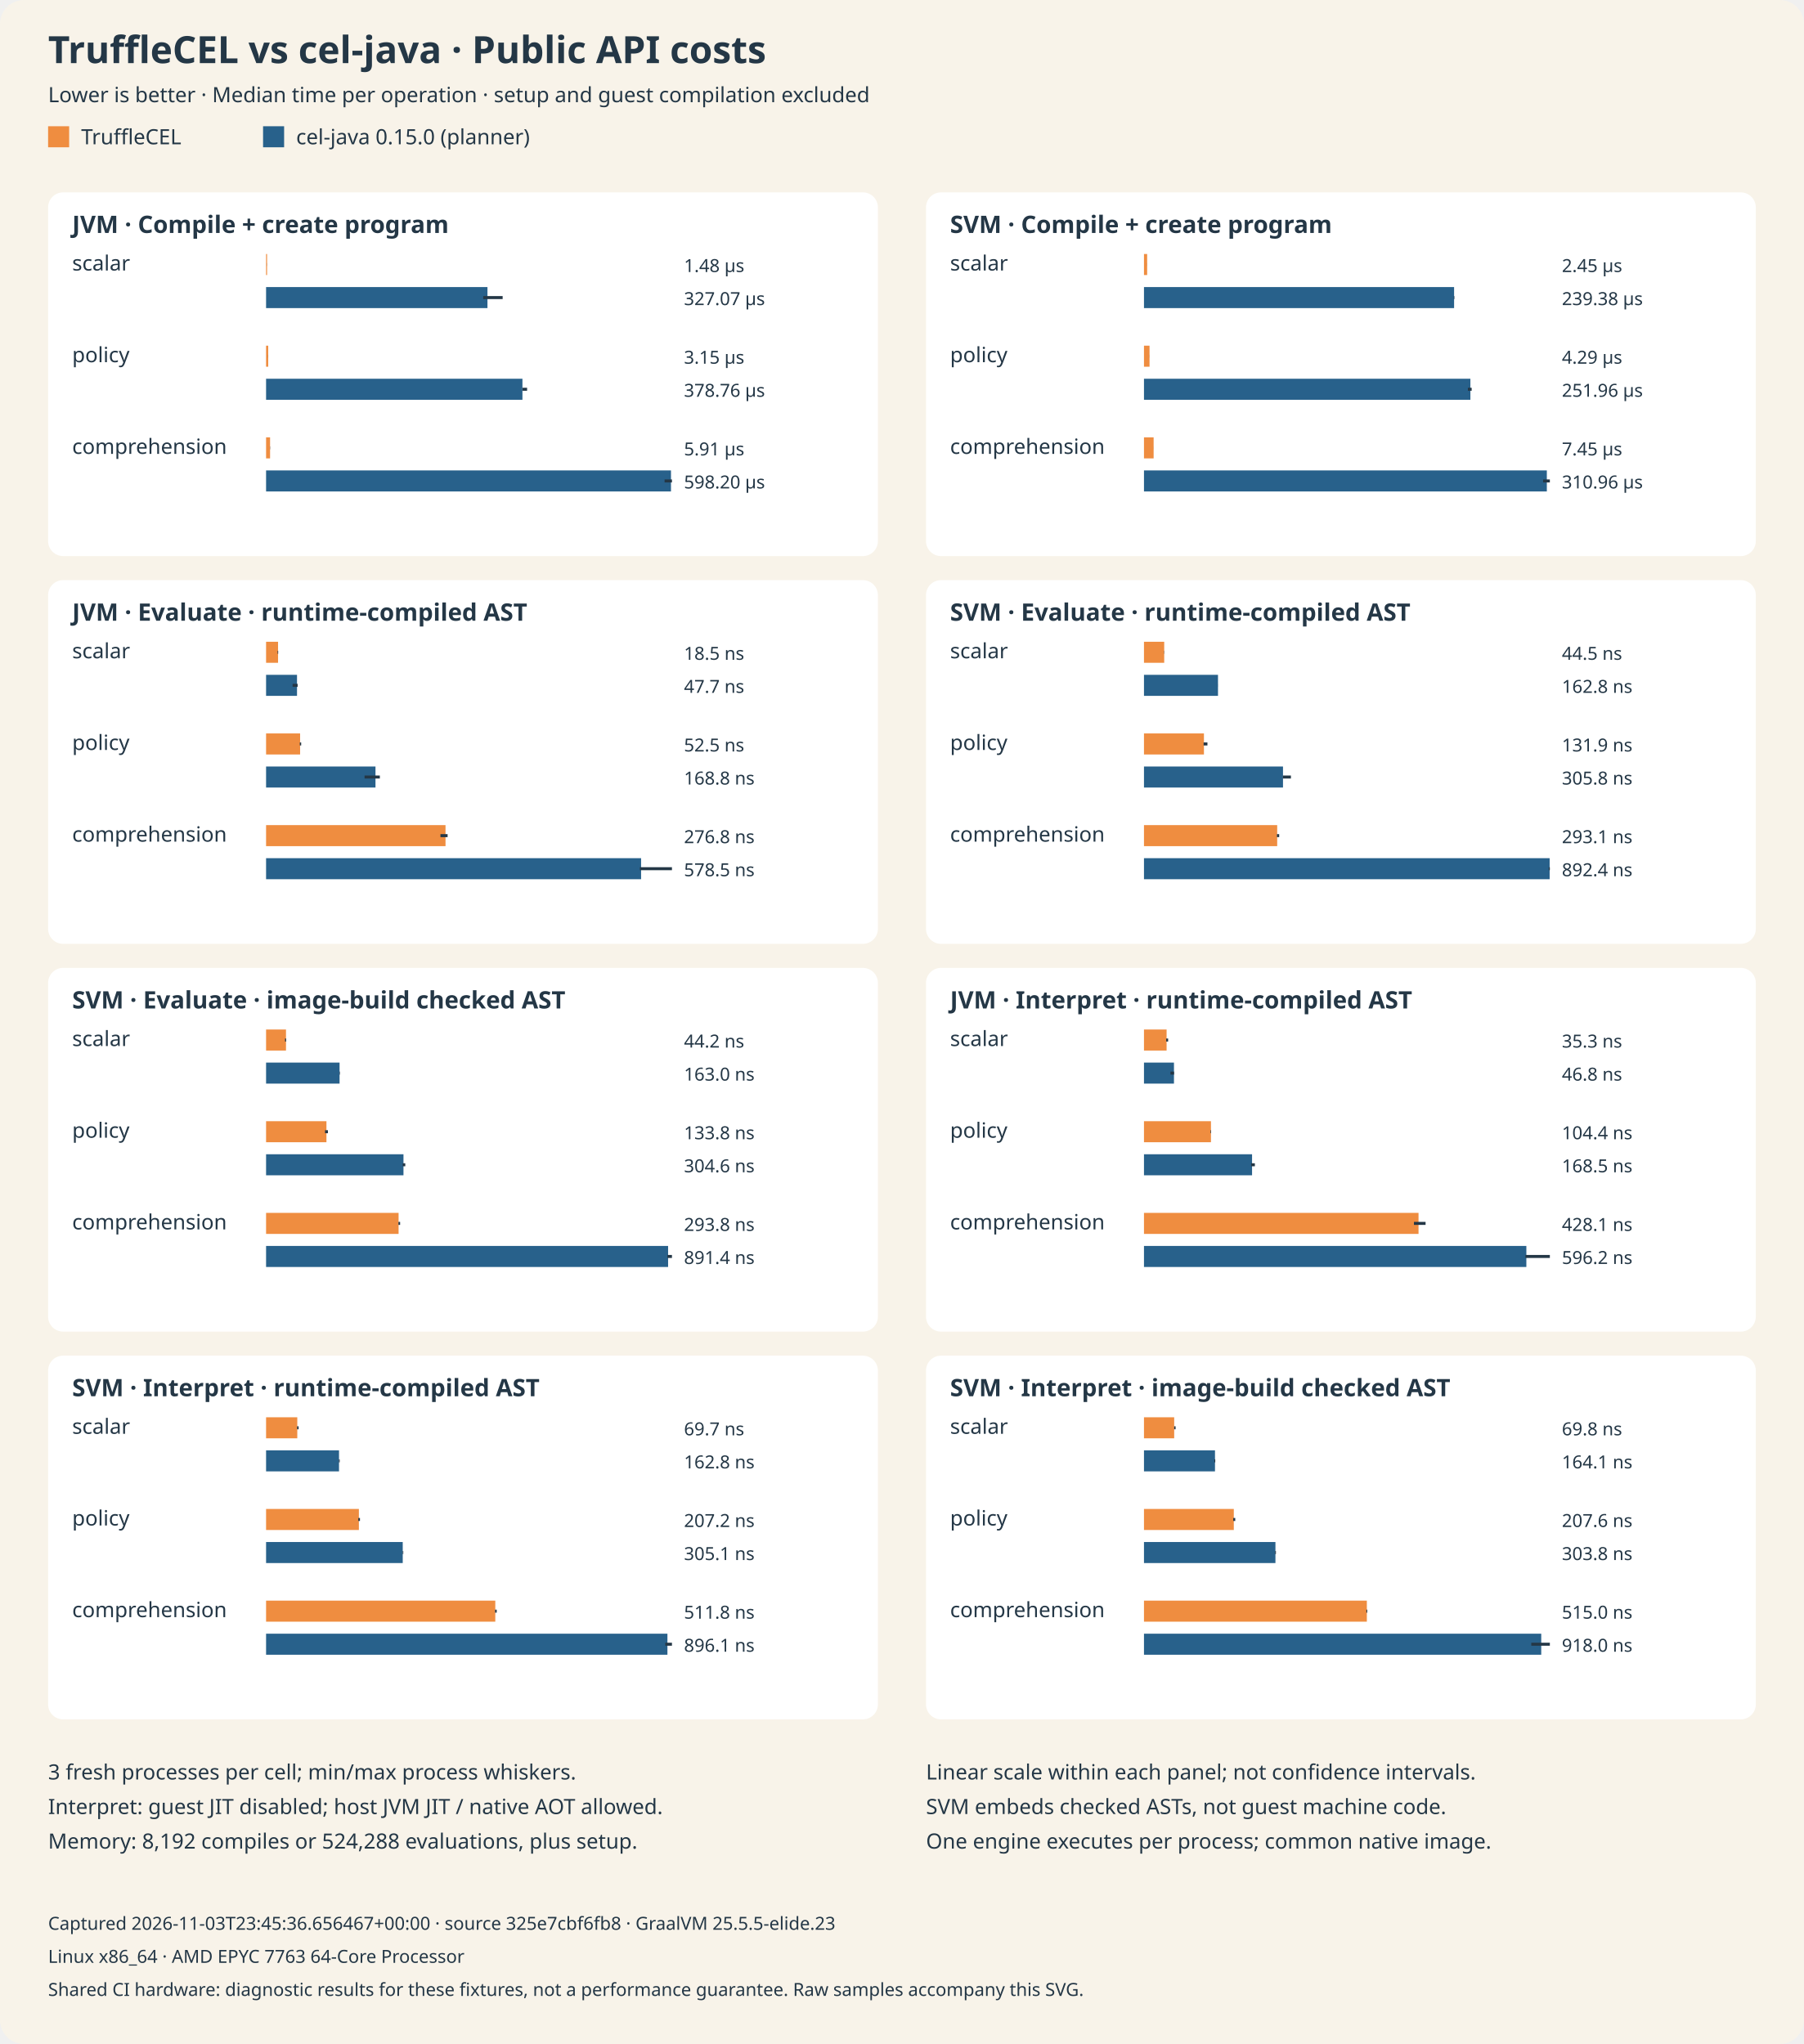
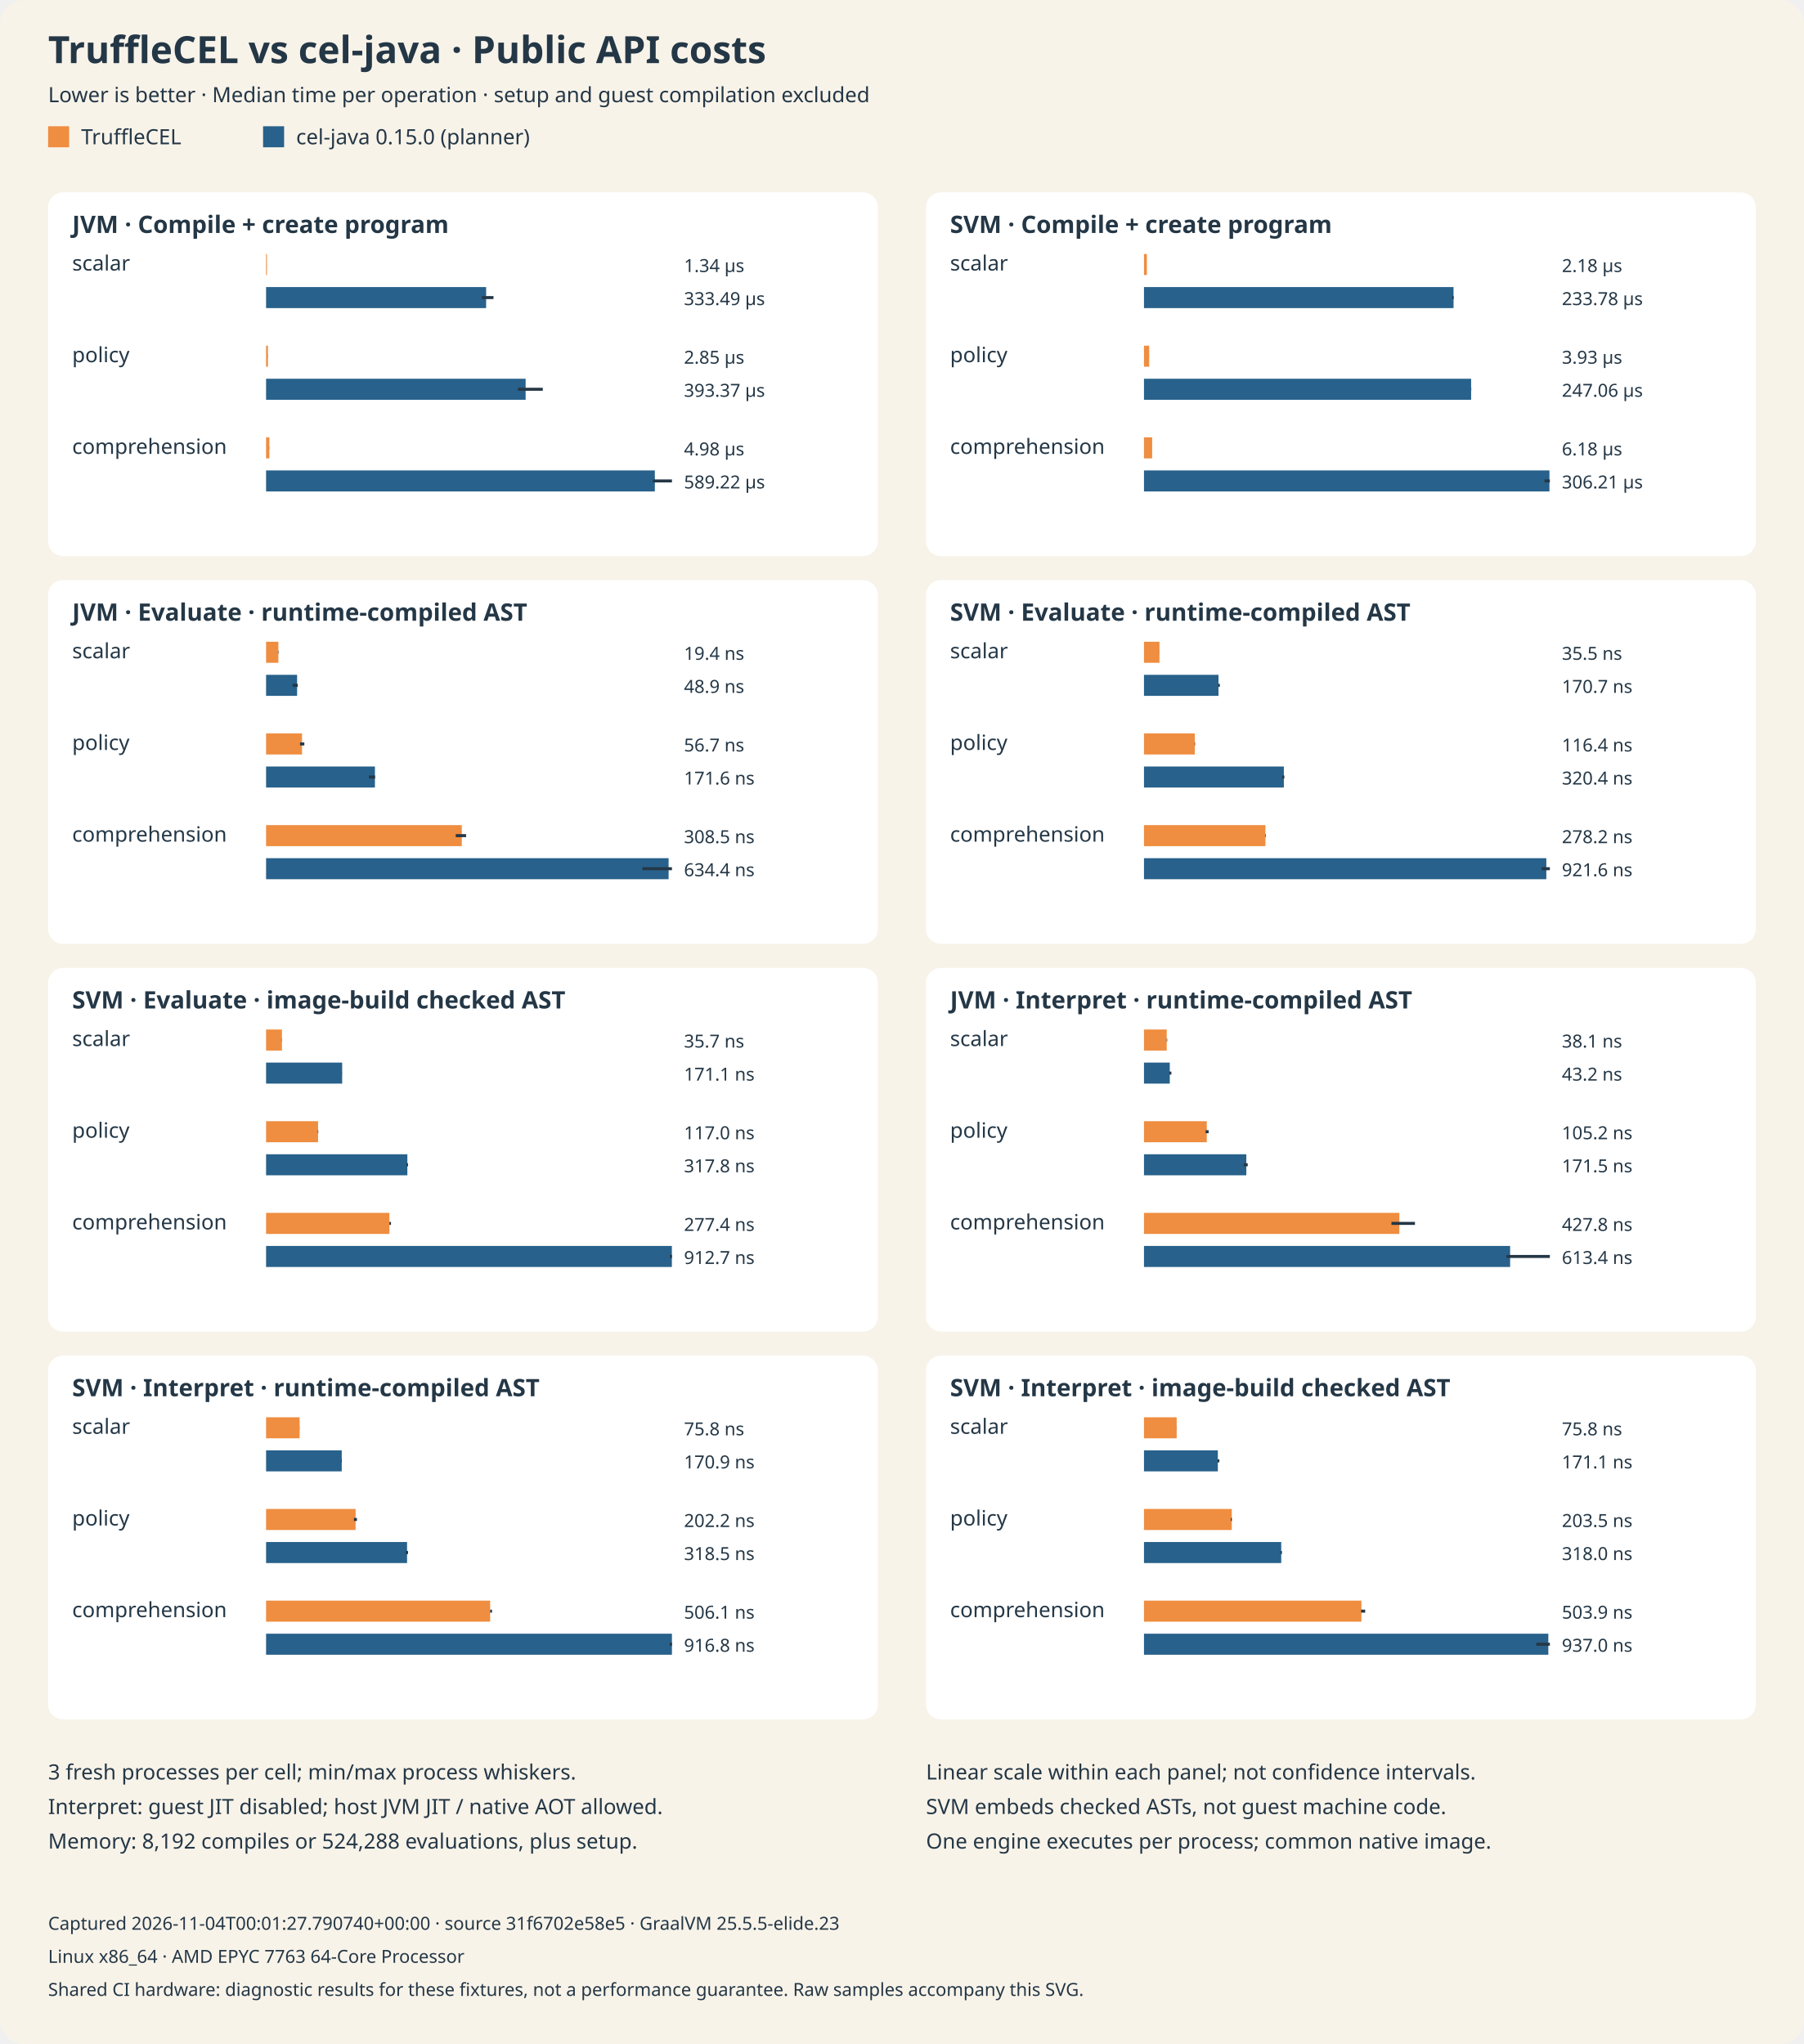
<svg xmlns="http://www.w3.org/2000/svg" width="1200" height="1360" viewBox="0 0 1200 1360" role="img" aria-labelledby="title desc">
  <rect width="1200" height="1360" rx="16" fill="#f8f3e9" />
  <style>text{font-family:system-ui,sans-serif;fill:#243746}.heading{font-size:25px;font-weight:700}.label{font-size:14px}.small{font-size:12px}.panel{font-size:16px;font-weight:650}</style>
  <text x="32" y="42" class="heading">TruffleCEL vs cel-java · Public API costs</text>
  <text x="32" y="68" class="label">Lower is better · Median time per operation · setup and guest compilation excluded</text>
  <rect x="32" y="84" width="14" height="14" fill="#ef8d40" />
  <text x="54" y="96" class="label">TruffleCEL</text>
  <rect x="175" y="84" width="14" height="14" fill="#28618b" />
  <text x="197" y="96" class="label">cel-java 0.15.0 (planner)</text>
  <rect x="32" y="128" width="552" height="242" rx="10" fill="white" />
  <text x="48" y="155" class="panel">JVM · Compile + create program</text>
  <text x="48" y="180" class="label">scalar</text>
-   <rect x="177" y="169" width="0.66" height="14" fill="#ef8d40" />
-   <path d="M177.63,176 H177.69" stroke="#243746" stroke-width="2" />
-   <text x="455.00" y="181" class="small">1.48 µs</text>
-   <rect x="177" y="191" width="147.27" height="14" fill="#28618b" />
-   <path d="M321.45,198 H334.37" stroke="#243746" stroke-width="2" />
-   <text x="455.00" y="203" class="small">327.07 µs</text>
+   <rect x="177" y="169" width="0.59" height="14" fill="#ef8d40" />
+   <path d="M177.58,176 H177.61" stroke="#243746" stroke-width="2" />
+   <text x="455.00" y="181" class="small">1.34 µs</text>
+   <rect x="177" y="191" width="146.38" height="14" fill="#28618b" />
+   <path d="M320.53,198 H328.28" stroke="#243746" stroke-width="2" />
+   <text x="455.00" y="203" class="small">333.49 µs</text>
  <text x="48" y="241" class="label">policy</text>
-   <rect x="177" y="230" width="1.42" height="14" fill="#ef8d40" />
-   <path d="M178.39,237 H178.44" stroke="#243746" stroke-width="2" />
-   <text x="455.00" y="242" class="small">3.15 µs</text>
-   <rect x="177" y="252" width="170.54" height="14" fill="#28618b" />
-   <path d="M347.54,259 H350.63" stroke="#243746" stroke-width="2" />
-   <text x="455.00" y="264" class="small">378.76 µs</text>
+   <rect x="177" y="230" width="1.25" height="14" fill="#ef8d40" />
+   <path d="M178.19,237 H178.26" stroke="#243746" stroke-width="2" />
+   <text x="455.00" y="242" class="small">2.85 µs</text>
+   <rect x="177" y="252" width="172.66" height="14" fill="#28618b" />
+   <path d="M344.49,259 H361.07" stroke="#243746" stroke-width="2" />
+   <text x="455.00" y="264" class="small">393.37 µs</text>
  <text x="48" y="302" class="label">comprehension</text>
-   <rect x="177" y="291" width="2.66" height="14" fill="#ef8d40" />
-   <path d="M179.65,298 H179.76" stroke="#243746" stroke-width="2" />
-   <text x="455.00" y="303" class="small">5.91 µs</text>
-   <rect x="177" y="313" width="269.35" height="14" fill="#28618b" />
-   <path d="M442.10,320 H447.00" stroke="#243746" stroke-width="2" />
-   <text x="455.00" y="325" class="small">598.20 µs</text>
+   <rect x="177" y="291" width="2.19" height="14" fill="#ef8d40" />
+   <path d="M179.18,298 H179.27" stroke="#243746" stroke-width="2" />
+   <text x="455.00" y="303" class="small">4.98 µs</text>
+   <rect x="177" y="313" width="258.62" height="14" fill="#28618b" />
+   <path d="M434.28,320 H447.00" stroke="#243746" stroke-width="2" />
+   <text x="455.00" y="325" class="small">589.22 µs</text>
  <rect x="616" y="128" width="552" height="242" rx="10" fill="white" />
  <text x="632" y="155" class="panel">SVM · Compile + create program</text>
  <text x="632" y="180" class="label">scalar</text>
-   <rect x="761" y="169" width="2.11" height="14" fill="#ef8d40" />
-   <path d="M763.11,176 H763.14" stroke="#243746" stroke-width="2" />
-   <text x="1039.00" y="181" class="small">2.45 µs</text>
-   <rect x="761" y="191" width="206.30" height="14" fill="#28618b" />
-   <path d="M967.12,198 H967.47" stroke="#243746" stroke-width="2" />
-   <text x="1039.00" y="203" class="small">239.38 µs</text>
+   <rect x="761" y="169" width="1.92" height="14" fill="#ef8d40" />
+   <path d="M762.90,176 H762.92" stroke="#243746" stroke-width="2" />
+   <text x="1039.00" y="181" class="small">2.18 µs</text>
+   <rect x="761" y="191" width="205.93" height="14" fill="#28618b" />
+   <path d="M966.14,198 H966.99" stroke="#243746" stroke-width="2" />
+   <text x="1039.00" y="203" class="small">233.78 µs</text>
  <text x="632" y="241" class="label">policy</text>
-   <rect x="761" y="230" width="3.70" height="14" fill="#ef8d40" />
-   <path d="M764.67,237 H764.71" stroke="#243746" stroke-width="2" />
-   <text x="1039.00" y="242" class="small">4.29 µs</text>
-   <rect x="761" y="252" width="217.14" height="14" fill="#28618b" />
-   <path d="M976.48,259 H978.99" stroke="#243746" stroke-width="2" />
-   <text x="1039.00" y="264" class="small">251.96 µs</text>
+   <rect x="761" y="230" width="3.46" height="14" fill="#ef8d40" />
+   <path d="M764.46,237 H764.49" stroke="#243746" stroke-width="2" />
+   <text x="1039.00" y="242" class="small">3.93 µs</text>
+   <rect x="761" y="252" width="217.63" height="14" fill="#28618b" />
+   <path d="M978.59,259 H978.74" stroke="#243746" stroke-width="2" />
+   <text x="1039.00" y="264" class="small">247.06 µs</text>
  <text x="632" y="302" class="label">comprehension</text>
-   <rect x="761" y="291" width="6.42" height="14" fill="#ef8d40" />
-   <path d="M767.42,298 H767.44" stroke="#243746" stroke-width="2" />
-   <text x="1039.00" y="303" class="small">7.45 µs</text>
-   <rect x="761" y="313" width="267.99" height="14" fill="#28618b" />
-   <path d="M1026.50,320 H1031.00" stroke="#243746" stroke-width="2" />
-   <text x="1039.00" y="325" class="small">310.96 µs</text>
+   <rect x="761" y="291" width="5.45" height="14" fill="#ef8d40" />
+   <path d="M766.44,298 H766.48" stroke="#243746" stroke-width="2" />
+   <text x="1039.00" y="303" class="small">6.18 µs</text>
+   <rect x="761" y="313" width="269.73" height="14" fill="#28618b" />
+   <path d="M1027.43,320 H1031.00" stroke="#243746" stroke-width="2" />
+   <text x="1039.00" y="325" class="small">306.21 µs</text>
  <rect x="32" y="386" width="552" height="242" rx="10" fill="white" />
  <text x="48" y="413" class="panel">JVM · Evaluate · runtime-compiled AST</text>
  <text x="48" y="438" class="label">scalar</text>
-   <rect x="177" y="427" width="7.97" height="14" fill="#ef8d40" />
-   <path d="M184.65,434 H185.05" stroke="#243746" stroke-width="2" />
-   <text x="455.00" y="439" class="small">18.5 ns</text>
-   <rect x="177" y="449" width="20.58" height="14" fill="#28618b" />
-   <path d="M194.64,456 H198.00" stroke="#243746" stroke-width="2" />
-   <text x="455.00" y="461" class="small">47.7 ns</text>
+   <rect x="177" y="427" width="8.17" height="14" fill="#ef8d40" />
+   <path d="M185.12,434 H185.37" stroke="#243746" stroke-width="2" />
+   <text x="455.00" y="439" class="small">19.4 ns</text>
+   <rect x="177" y="449" width="20.64" height="14" fill="#28618b" />
+   <path d="M194.69,456 H198.11" stroke="#243746" stroke-width="2" />
+   <text x="455.00" y="461" class="small">48.9 ns</text>
  <text x="48" y="499" class="label">policy</text>
-   <rect x="177" y="488" width="22.64" height="14" fill="#ef8d40" />
-   <path d="M199.43,495 H200.35" stroke="#243746" stroke-width="2" />
-   <text x="455.00" y="500" class="small">52.5 ns</text>
-   <rect x="177" y="510" width="72.78" height="14" fill="#28618b" />
-   <path d="M242.52,517 H252.68" stroke="#243746" stroke-width="2" />
-   <text x="455.00" y="522" class="small">168.8 ns</text>
+   <rect x="177" y="488" width="23.91" height="14" fill="#ef8d40" />
+   <path d="M199.58,495 H202.45" stroke="#243746" stroke-width="2" />
+   <text x="455.00" y="500" class="small">56.7 ns</text>
+   <rect x="177" y="510" width="72.41" height="14" fill="#28618b" />
+   <path d="M245.43,517 H249.50" stroke="#243746" stroke-width="2" />
+   <text x="455.00" y="522" class="small">171.6 ns</text>
  <text x="48" y="560" class="label">comprehension</text>
-   <rect x="177" y="549" width="119.37" height="14" fill="#ef8d40" />
-   <path d="M293.00,556 H297.76" stroke="#243746" stroke-width="2" />
-   <text x="455.00" y="561" class="small">276.8 ns</text>
-   <rect x="177" y="571" width="249.47" height="14" fill="#28618b" />
-   <path d="M425.65,578 H447.00" stroke="#243746" stroke-width="2" />
-   <text x="455.00" y="583" class="small">578.5 ns</text>
+   <rect x="177" y="549" width="130.19" height="14" fill="#ef8d40" />
+   <path d="M303.17,556 H310.06" stroke="#243746" stroke-width="2" />
+   <text x="455.00" y="561" class="small">308.5 ns</text>
+   <rect x="177" y="571" width="267.77" height="14" fill="#28618b" />
+   <path d="M427.35,578 H447.00" stroke="#243746" stroke-width="2" />
+   <text x="455.00" y="583" class="small">634.4 ns</text>
  <rect x="616" y="386" width="552" height="242" rx="10" fill="white" />
  <text x="632" y="413" class="panel">SVM · Evaluate · runtime-compiled AST</text>
  <text x="632" y="438" class="label">scalar</text>
-   <rect x="761" y="427" width="13.46" height="14" fill="#ef8d40" />
-   <path d="M774.33,434 H774.48" stroke="#243746" stroke-width="2" />
-   <text x="1039.00" y="439" class="small">44.5 ns</text>
-   <rect x="761" y="449" width="49.24" height="14" fill="#28618b" />
-   <path d="M810.22,456 H810.26" stroke="#243746" stroke-width="2" />
-   <text x="1039.00" y="461" class="small">162.8 ns</text>
+   <rect x="761" y="427" width="10.30" height="14" fill="#ef8d40" />
+   <path d="M771.29,434 H771.33" stroke="#243746" stroke-width="2" />
+   <text x="1039.00" y="439" class="small">35.5 ns</text>
+   <rect x="761" y="449" width="49.57" height="14" fill="#28618b" />
+   <path d="M810.42,456 H811.46" stroke="#243746" stroke-width="2" />
+   <text x="1039.00" y="461" class="small">170.7 ns</text>
  <text x="632" y="499" class="label">policy</text>
-   <rect x="761" y="488" width="39.89" height="14" fill="#ef8d40" />
-   <path d="M800.67,495 H803.21" stroke="#243746" stroke-width="2" />
-   <text x="1039.00" y="500" class="small">131.9 ns</text>
-   <rect x="761" y="510" width="92.48" height="14" fill="#28618b" />
-   <path d="M853.39,517 H858.75" stroke="#243746" stroke-width="2" />
-   <text x="1039.00" y="522" class="small">305.8 ns</text>
+   <rect x="761" y="488" width="33.81" height="14" fill="#ef8d40" />
+   <path d="M794.69,495 H794.99" stroke="#243746" stroke-width="2" />
+   <text x="1039.00" y="500" class="small">116.4 ns</text>
+   <rect x="761" y="510" width="93.05" height="14" fill="#28618b" />
+   <path d="M853.01,517 H854.38" stroke="#243746" stroke-width="2" />
+   <text x="1039.00" y="522" class="small">320.4 ns</text>
  <text x="632" y="560" class="label">comprehension</text>
-   <rect x="761" y="549" width="88.62" height="14" fill="#ef8d40" />
-   <path d="M849.44,556 H850.95" stroke="#243746" stroke-width="2" />
-   <text x="1039.00" y="561" class="small">293.1 ns</text>
-   <rect x="761" y="571" width="269.86" height="14" fill="#28618b" />
-   <path d="M1030.29,578 H1031.00" stroke="#243746" stroke-width="2" />
-   <text x="1039.00" y="583" class="small">892.4 ns</text>
+   <rect x="761" y="549" width="80.80" height="14" fill="#ef8d40" />
+   <path d="M841.74,556 H842.10" stroke="#243746" stroke-width="2" />
+   <text x="1039.00" y="561" class="small">278.2 ns</text>
+   <rect x="761" y="571" width="267.66" height="14" fill="#28618b" />
+   <path d="M1025.53,578 H1031.00" stroke="#243746" stroke-width="2" />
+   <text x="1039.00" y="583" class="small">921.6 ns</text>
  <rect x="32" y="644" width="552" height="242" rx="10" fill="white" />
  <text x="48" y="671" class="panel">SVM · Evaluate · image-build checked AST</text>
  <text x="48" y="696" class="label">scalar</text>
-   <rect x="177" y="685" width="13.25" height="14" fill="#ef8d40" />
-   <path d="M189.60,692 H190.32" stroke="#243746" stroke-width="2" />
-   <text x="455.00" y="697" class="small">44.2 ns</text>
-   <rect x="177" y="707" width="48.89" height="14" fill="#28618b" />
-   <path d="M225.80,714 H226.08" stroke="#243746" stroke-width="2" />
-   <text x="455.00" y="719" class="small">163.0 ns</text>
+   <rect x="177" y="685" width="10.55" height="14" fill="#ef8d40" />
+   <path d="M187.51,692 H187.65" stroke="#243746" stroke-width="2" />
+   <text x="455.00" y="697" class="small">35.7 ns</text>
+   <rect x="177" y="707" width="50.62" height="14" fill="#28618b" />
+   <path d="M227.58,714 H227.65" stroke="#243746" stroke-width="2" />
+   <text x="455.00" y="719" class="small">171.1 ns</text>
  <text x="48" y="757" class="label">policy</text>
-   <rect x="177" y="746" width="40.16" height="14" fill="#ef8d40" />
-   <path d="M216.23,753 H218.15" stroke="#243746" stroke-width="2" />
-   <text x="455.00" y="758" class="small">133.8 ns</text>
-   <rect x="177" y="768" width="91.40" height="14" fill="#28618b" />
-   <path d="M267.88,775 H269.60" stroke="#243746" stroke-width="2" />
-   <text x="455.00" y="780" class="small">304.6 ns</text>
+   <rect x="177" y="746" width="34.59" height="14" fill="#ef8d40" />
+   <path d="M211.42,753 H211.73" stroke="#243746" stroke-width="2" />
+   <text x="455.00" y="758" class="small">117.0 ns</text>
+   <rect x="177" y="768" width="93.99" height="14" fill="#28618b" />
+   <path d="M270.38,775 H271.41" stroke="#243746" stroke-width="2" />
+   <text x="455.00" y="780" class="small">317.8 ns</text>
  <text x="48" y="818" class="label">comprehension</text>
-   <rect x="177" y="807" width="88.15" height="14" fill="#ef8d40" />
-   <path d="M265.04,814 H266.17" stroke="#243746" stroke-width="2" />
-   <text x="455.00" y="819" class="small">293.8 ns</text>
-   <rect x="177" y="829" width="267.44" height="14" fill="#28618b" />
-   <path d="M443.96,836 H447.00" stroke="#243746" stroke-width="2" />
-   <text x="455.00" y="841" class="small">891.4 ns</text>
+   <rect x="177" y="807" width="82.03" height="14" fill="#ef8d40" />
+   <path d="M259.01,814 H260.09" stroke="#243746" stroke-width="2" />
+   <text x="455.00" y="819" class="small">277.4 ns</text>
+   <rect x="177" y="829" width="269.95" height="14" fill="#28618b" />
+   <path d="M445.64,836 H447.00" stroke="#243746" stroke-width="2" />
+   <text x="455.00" y="841" class="small">912.7 ns</text>
  <rect x="616" y="644" width="552" height="242" rx="10" fill="white" />
  <text x="632" y="671" class="panel">JVM · Interpret · runtime-compiled AST</text>
  <text x="632" y="696" class="label">scalar</text>
-   <rect x="761" y="685" width="15.05" height="14" fill="#ef8d40" />
-   <path d="M775.77,692 H777.07" stroke="#243746" stroke-width="2" />
-   <text x="1039.00" y="697" class="small">35.3 ns</text>
-   <rect x="761" y="707" width="19.95" height="14" fill="#28618b" />
-   <path d="M778.60,714 H780.99" stroke="#243746" stroke-width="2" />
-   <text x="1039.00" y="719" class="small">46.8 ns</text>
+   <rect x="761" y="685" width="15.13" height="14" fill="#ef8d40" />
+   <path d="M776.10,692 H776.44" stroke="#243746" stroke-width="2" />
+   <text x="1039.00" y="697" class="small">38.1 ns</text>
+   <rect x="761" y="707" width="17.17" height="14" fill="#28618b" />
+   <path d="M777.86,714 H779.23" stroke="#243746" stroke-width="2" />
+   <text x="1039.00" y="719" class="small">43.2 ns</text>
  <text x="632" y="757" class="label">policy</text>
-   <rect x="761" y="746" width="44.56" height="14" fill="#ef8d40" />
-   <path d="M805.25,753 H805.61" stroke="#243746" stroke-width="2" />
-   <text x="1039.00" y="758" class="small">104.4 ns</text>
-   <rect x="761" y="768" width="71.90" height="14" fill="#28618b" />
-   <path d="M832.29,775 H834.77" stroke="#243746" stroke-width="2" />
-   <text x="1039.00" y="780" class="small">168.5 ns</text>
+   <rect x="761" y="746" width="41.78" height="14" fill="#ef8d40" />
+   <path d="M802.00,753 H804.04" stroke="#243746" stroke-width="2" />
+   <text x="1039.00" y="758" class="small">105.2 ns</text>
+   <rect x="761" y="768" width="68.08" height="14" fill="#28618b" />
+   <path d="M827.31,775 H830.03" stroke="#243746" stroke-width="2" />
+   <text x="1039.00" y="780" class="small">171.5 ns</text>
  <text x="632" y="818" class="label">comprehension</text>
-   <rect x="761" y="807" width="182.64" height="14" fill="#ef8d40" />
-   <path d="M940.59,814 H948.33" stroke="#243746" stroke-width="2" />
-   <text x="1039.00" y="819" class="small">428.1 ns</text>
-   <rect x="761" y="829" width="254.37" height="14" fill="#28618b" />
-   <path d="M1014.75,836 H1031.00" stroke="#243746" stroke-width="2" />
-   <text x="1039.00" y="841" class="small">596.2 ns</text>
+   <rect x="761" y="807" width="169.88" height="14" fill="#ef8d40" />
+   <path d="M925.63,814 H941.26" stroke="#243746" stroke-width="2" />
+   <text x="1039.00" y="819" class="small">427.8 ns</text>
+   <rect x="761" y="829" width="243.57" height="14" fill="#28618b" />
+   <path d="M1002.17,836 H1031.00" stroke="#243746" stroke-width="2" />
+   <text x="1039.00" y="841" class="small">613.4 ns</text>
  <rect x="32" y="902" width="552" height="242" rx="10" fill="white" />
  <text x="48" y="929" class="panel">SVM · Interpret · runtime-compiled AST</text>
  <text x="48" y="954" class="label">scalar</text>
-   <rect x="177" y="943" width="20.76" height="14" fill="#ef8d40" />
-   <path d="M197.62,950 H198.65" stroke="#243746" stroke-width="2" />
-   <text x="455.00" y="955" class="small">69.7 ns</text>
-   <rect x="177" y="965" width="48.52" height="14" fill="#28618b" />
-   <path d="M225.43,972 H225.98" stroke="#243746" stroke-width="2" />
-   <text x="455.00" y="977" class="small">162.8 ns</text>
+   <rect x="177" y="943" width="22.32" height="14" fill="#ef8d40" />
+   <path d="M199.31,950 H199.37" stroke="#243746" stroke-width="2" />
+   <text x="455.00" y="955" class="small">75.8 ns</text>
+   <rect x="177" y="965" width="50.33" height="14" fill="#28618b" />
+   <path d="M226.97,972 H227.35" stroke="#243746" stroke-width="2" />
+   <text x="455.00" y="977" class="small">170.9 ns</text>
  <text x="48" y="1015" class="label">policy</text>
-   <rect x="177" y="1004" width="61.74" height="14" fill="#ef8d40" />
-   <path d="M238.35,1011 H239.46" stroke="#243746" stroke-width="2" />
-   <text x="455.00" y="1016" class="small">207.2 ns</text>
-   <rect x="177" y="1026" width="90.91" height="14" fill="#28618b" />
-   <path d="M267.89,1033 H268.29" stroke="#243746" stroke-width="2" />
-   <text x="455.00" y="1038" class="small">305.1 ns</text>
+   <rect x="177" y="1004" width="59.56" height="14" fill="#ef8d40" />
+   <path d="M235.41,1011 H237.45" stroke="#243746" stroke-width="2" />
+   <text x="455.00" y="1016" class="small">202.2 ns</text>
+   <rect x="177" y="1026" width="93.79" height="14" fill="#28618b" />
+   <path d="M269.91,1033 H271.45" stroke="#243746" stroke-width="2" />
+   <text x="455.00" y="1038" class="small">318.5 ns</text>
  <text x="48" y="1076" class="label">comprehension</text>
-   <rect x="177" y="1065" width="152.48" height="14" fill="#ef8d40" />
-   <path d="M329.32,1072 H330.43" stroke="#243746" stroke-width="2" />
-   <text x="455.00" y="1077" class="small">511.8 ns</text>
-   <rect x="177" y="1087" width="266.99" height="14" fill="#28618b" />
-   <path d="M442.55,1094 H447.00" stroke="#243746" stroke-width="2" />
-   <text x="455.00" y="1099" class="small">896.1 ns</text>
+   <rect x="177" y="1065" width="149.06" height="14" fill="#ef8d40" />
+   <path d="M326.06,1072 H327.30" stroke="#243746" stroke-width="2" />
+   <text x="455.00" y="1077" class="small">506.1 ns</text>
+   <rect x="177" y="1087" width="269.99" height="14" fill="#28618b" />
+   <path d="M445.45,1094 H447.00" stroke="#243746" stroke-width="2" />
+   <text x="455.00" y="1099" class="small">916.8 ns</text>
  <rect x="616" y="902" width="552" height="242" rx="10" fill="white" />
  <text x="632" y="929" class="panel">SVM · Interpret · image-build checked AST</text>
  <text x="632" y="954" class="label">scalar</text>
-   <rect x="761" y="943" width="20.10" height="14" fill="#ef8d40" />
-   <path d="M781.07,950 H782.03" stroke="#243746" stroke-width="2" />
-   <text x="1039.00" y="955" class="small">69.8 ns</text>
-   <rect x="761" y="965" width="47.24" height="14" fill="#28618b" />
-   <path d="M807.81,972 H808.42" stroke="#243746" stroke-width="2" />
-   <text x="1039.00" y="977" class="small">164.1 ns</text>
+   <rect x="761" y="943" width="21.75" height="14" fill="#ef8d40" />
+   <path d="M782.74,950 H782.79" stroke="#243746" stroke-width="2" />
+   <text x="1039.00" y="955" class="small">75.8 ns</text>
+   <rect x="761" y="965" width="49.13" height="14" fill="#28618b" />
+   <path d="M810.01,972 H811.13" stroke="#243746" stroke-width="2" />
+   <text x="1039.00" y="977" class="small">171.1 ns</text>
  <text x="632" y="1015" class="label">policy</text>
-   <rect x="761" y="1004" width="59.76" height="14" fill="#ef8d40" />
-   <path d="M820.37,1011 H821.72" stroke="#243746" stroke-width="2" />
-   <text x="1039.00" y="1016" class="small">207.6 ns</text>
-   <rect x="761" y="1026" width="87.45" height="14" fill="#28618b" />
-   <path d="M848.24,1033 H848.78" stroke="#243746" stroke-width="2" />
-   <text x="1039.00" y="1038" class="small">303.8 ns</text>
+   <rect x="761" y="1004" width="58.41" height="14" fill="#ef8d40" />
+   <path d="M818.77,1011 H819.45" stroke="#243746" stroke-width="2" />
+   <text x="1039.00" y="1016" class="small">203.5 ns</text>
+   <rect x="761" y="1026" width="91.30" height="14" fill="#28618b" />
+   <path d="M851.81,1033 H852.77" stroke="#243746" stroke-width="2" />
+   <text x="1039.00" y="1038" class="small">318.0 ns</text>
  <text x="632" y="1076" class="label">comprehension</text>
-   <rect x="761" y="1065" width="148.26" height="14" fill="#ef8d40" />
-   <path d="M908.93,1072 H909.51" stroke="#243746" stroke-width="2" />
-   <text x="1039.00" y="1077" class="small">515.0 ns</text>
-   <rect x="761" y="1087" width="264.27" height="14" fill="#28618b" />
-   <path d="M1018.64,1094 H1031.00" stroke="#243746" stroke-width="2" />
-   <text x="1039.00" y="1099" class="small">918.0 ns</text>
+   <rect x="761" y="1065" width="144.66" height="14" fill="#ef8d40" />
+   <path d="M905.41,1072 H908.16" stroke="#243746" stroke-width="2" />
+   <text x="1039.00" y="1077" class="small">503.9 ns</text>
+   <rect x="761" y="1087" width="268.99" height="14" fill="#28618b" />
+   <path d="M1021.94,1094 H1031.00" stroke="#243746" stroke-width="2" />
+   <text x="1039.00" y="1099" class="small">937.0 ns</text>
  <text x="32" y="1184" class="label">3 fresh processes per cell; min/max process whiskers.</text>
  <text x="616" y="1184" class="label">Linear scale within each panel; not confidence intervals.</text>
  <text x="32" y="1207" class="label">Interpret: guest JIT disabled; host JVM JIT / native AOT allowed.</text>
  <text x="616" y="1207" class="label">SVM embeds checked ASTs, not guest machine code.</text>
  <text x="32" y="1230" class="label">Memory: 8,192 compiles or 524,288 evaluations, plus setup.</text>
  <text x="616" y="1230" class="label">One engine executes per process; common native image.</text>
-   <text x="32" y="1284" class="small">Captured 2026-11-03T23:45:36.656467+00:00 · source 325e7cbf6fb8 · GraalVM 25.5.5-elide.23</text>
+   <text x="32" y="1284" class="small">Captured 2026-11-04T00:01:27.790740+00:00 · source 31f6702e58e5 · GraalVM 25.5.5-elide.23</text>
  <text x="32" y="1306" class="small">Linux x86_64 · AMD EPYC 7763 64-Core Processor</text>
  <text x="32" y="1328" class="small">Shared CI hardware: diagnostic results for these fixtures, not a performance guarantee. Raw samples accompany this SVG.</text>
</svg>
